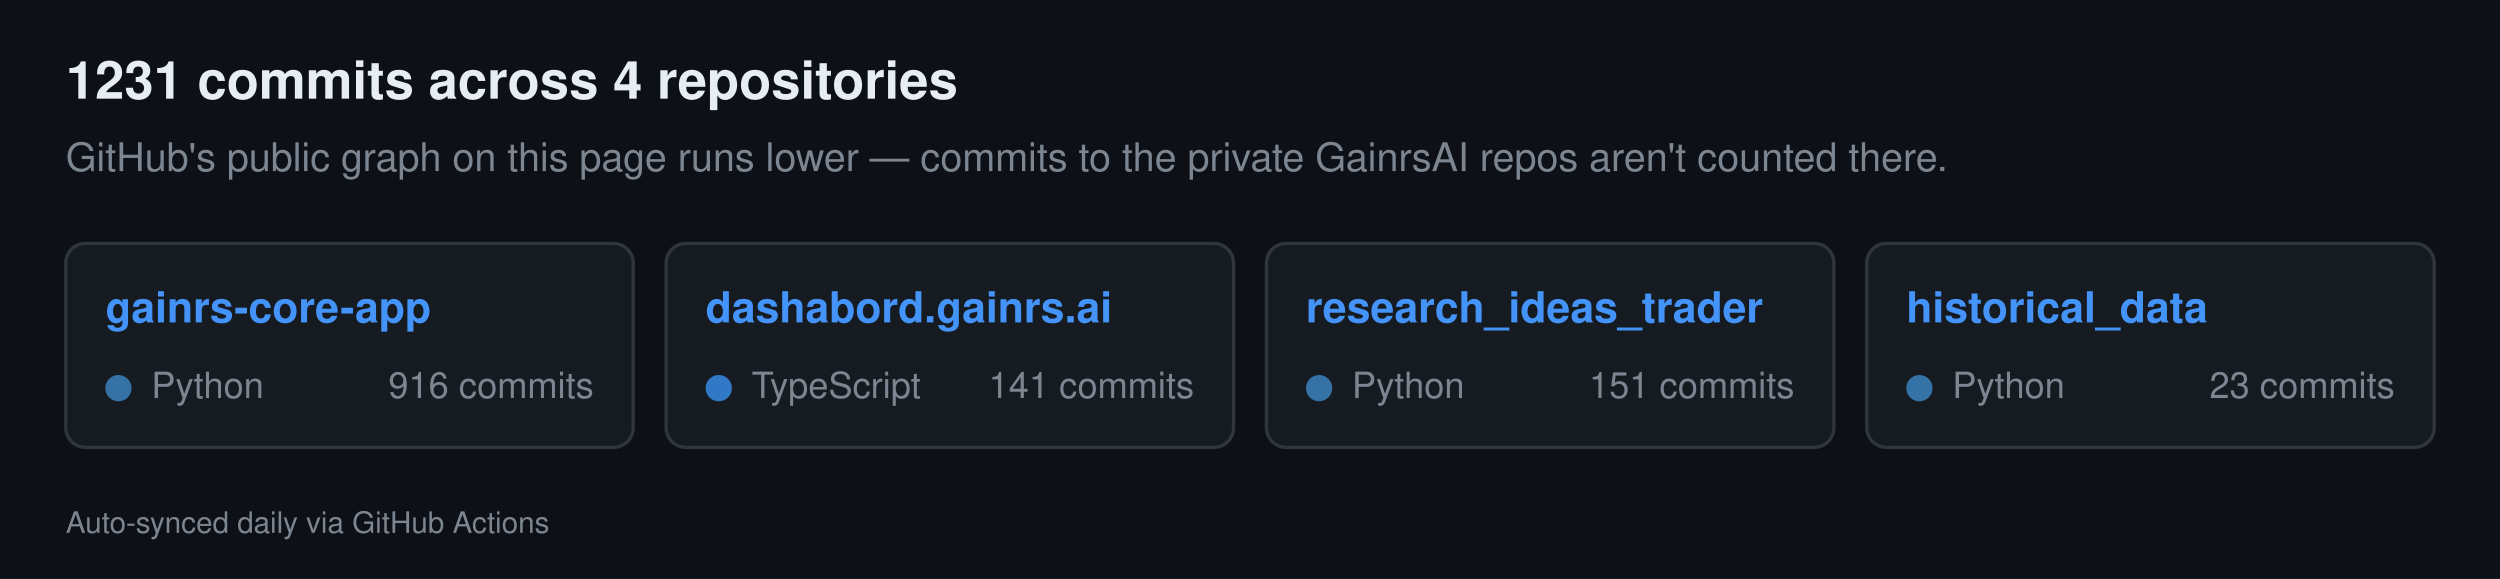
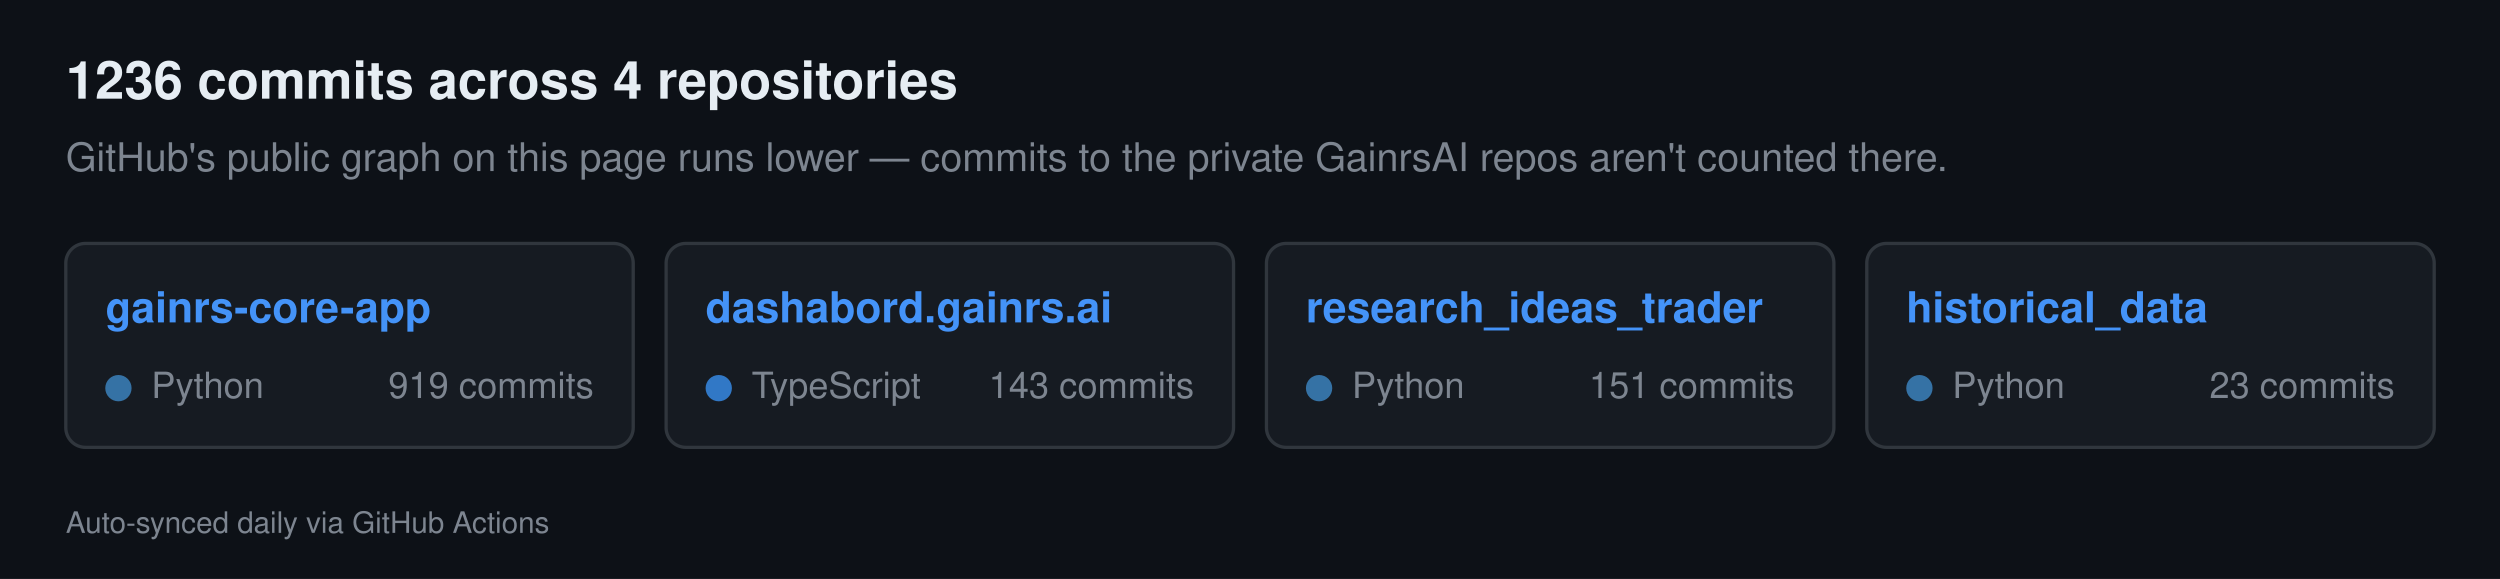
- <svg xmlns="http://www.w3.org/2000/svg" width="760" height="176" viewBox="0 0 760 176" font-family="-apple-system, BlinkMacSystemFont, 'Segoe UI', Helvetica, Arial, sans-serif" role="img" aria-label="1231 commits across 4 repositories">
+ <svg xmlns="http://www.w3.org/2000/svg" width="760" height="176" viewBox="0 0 760 176" font-family="-apple-system, BlinkMacSystemFont, 'Segoe UI', Helvetica, Arial, sans-serif" role="img" aria-label="1236 commits across 4 repositories">
  <rect width="760" height="176" fill="#0d1117" />
-   <text x="20" y="30" font-size="16" font-weight="600" fill="#e6edf3">1231 commits across 4 repositories</text>
+   <text x="20" y="30" font-size="16" font-weight="600" fill="#e6edf3">1236 commits across 4 repositories</text>
  <text x="20" y="52" font-size="12" fill="#7d8590">GitHub's public graph on this page runs lower — commits to the private GainrsAI repos aren't counted there.</text>
  <rect x="20.0" y="74" width="172.5" height="62" rx="6" fill="#161b22" stroke="#30363d" />
  <text x="32.0" y="98" font-size="13" font-weight="600" fill="#4493f8">gainrs-core-app</text>
  <circle cx="36.0" cy="118" r="4" fill="#3572A5" />
  <text x="46.0" y="121" font-size="11" fill="#7d8590">Python</text>
-   <text x="180.5" y="121" font-size="11" fill="#7d8590" text-anchor="end">916 commits</text>
+   <text x="180.5" y="121" font-size="11" fill="#7d8590" text-anchor="end">919 commits</text>
  <rect x="202.5" y="74" width="172.5" height="62" rx="6" fill="#161b22" stroke="#30363d" />
  <text x="214.5" y="98" font-size="13" font-weight="600" fill="#4493f8">dashabord.gainrs.ai</text>
  <circle cx="218.5" cy="118" r="4" fill="#3178c6" />
  <text x="228.5" y="121" font-size="11" fill="#7d8590">TypeScript</text>
-   <text x="363.0" y="121" font-size="11" fill="#7d8590" text-anchor="end">141 commits</text>
+   <text x="363.0" y="121" font-size="11" fill="#7d8590" text-anchor="end">143 commits</text>
  <rect x="385.0" y="74" width="172.5" height="62" rx="6" fill="#161b22" stroke="#30363d" />
  <text x="397.0" y="98" font-size="13" font-weight="600" fill="#4493f8">research_ideas_trader</text>
  <circle cx="401.0" cy="118" r="4" fill="#3572A5" />
  <text x="411.0" y="121" font-size="11" fill="#7d8590">Python</text>
  <text x="545.5" y="121" font-size="11" fill="#7d8590" text-anchor="end">151 commits</text>
  <rect x="567.5" y="74" width="172.5" height="62" rx="6" fill="#161b22" stroke="#30363d" />
  <text x="579.5" y="98" font-size="13" font-weight="600" fill="#4493f8">historical_data</text>
  <circle cx="583.5" cy="118" r="4" fill="#3572A5" />
  <text x="593.5" y="121" font-size="11" fill="#7d8590">Python</text>
  <text x="728.0" y="121" font-size="11" fill="#7d8590" text-anchor="end">23 commits</text>
  <text x="20" y="162" font-size="9" fill="#7d8590">Auto-synced daily via GitHub Actions</text>
</svg>
